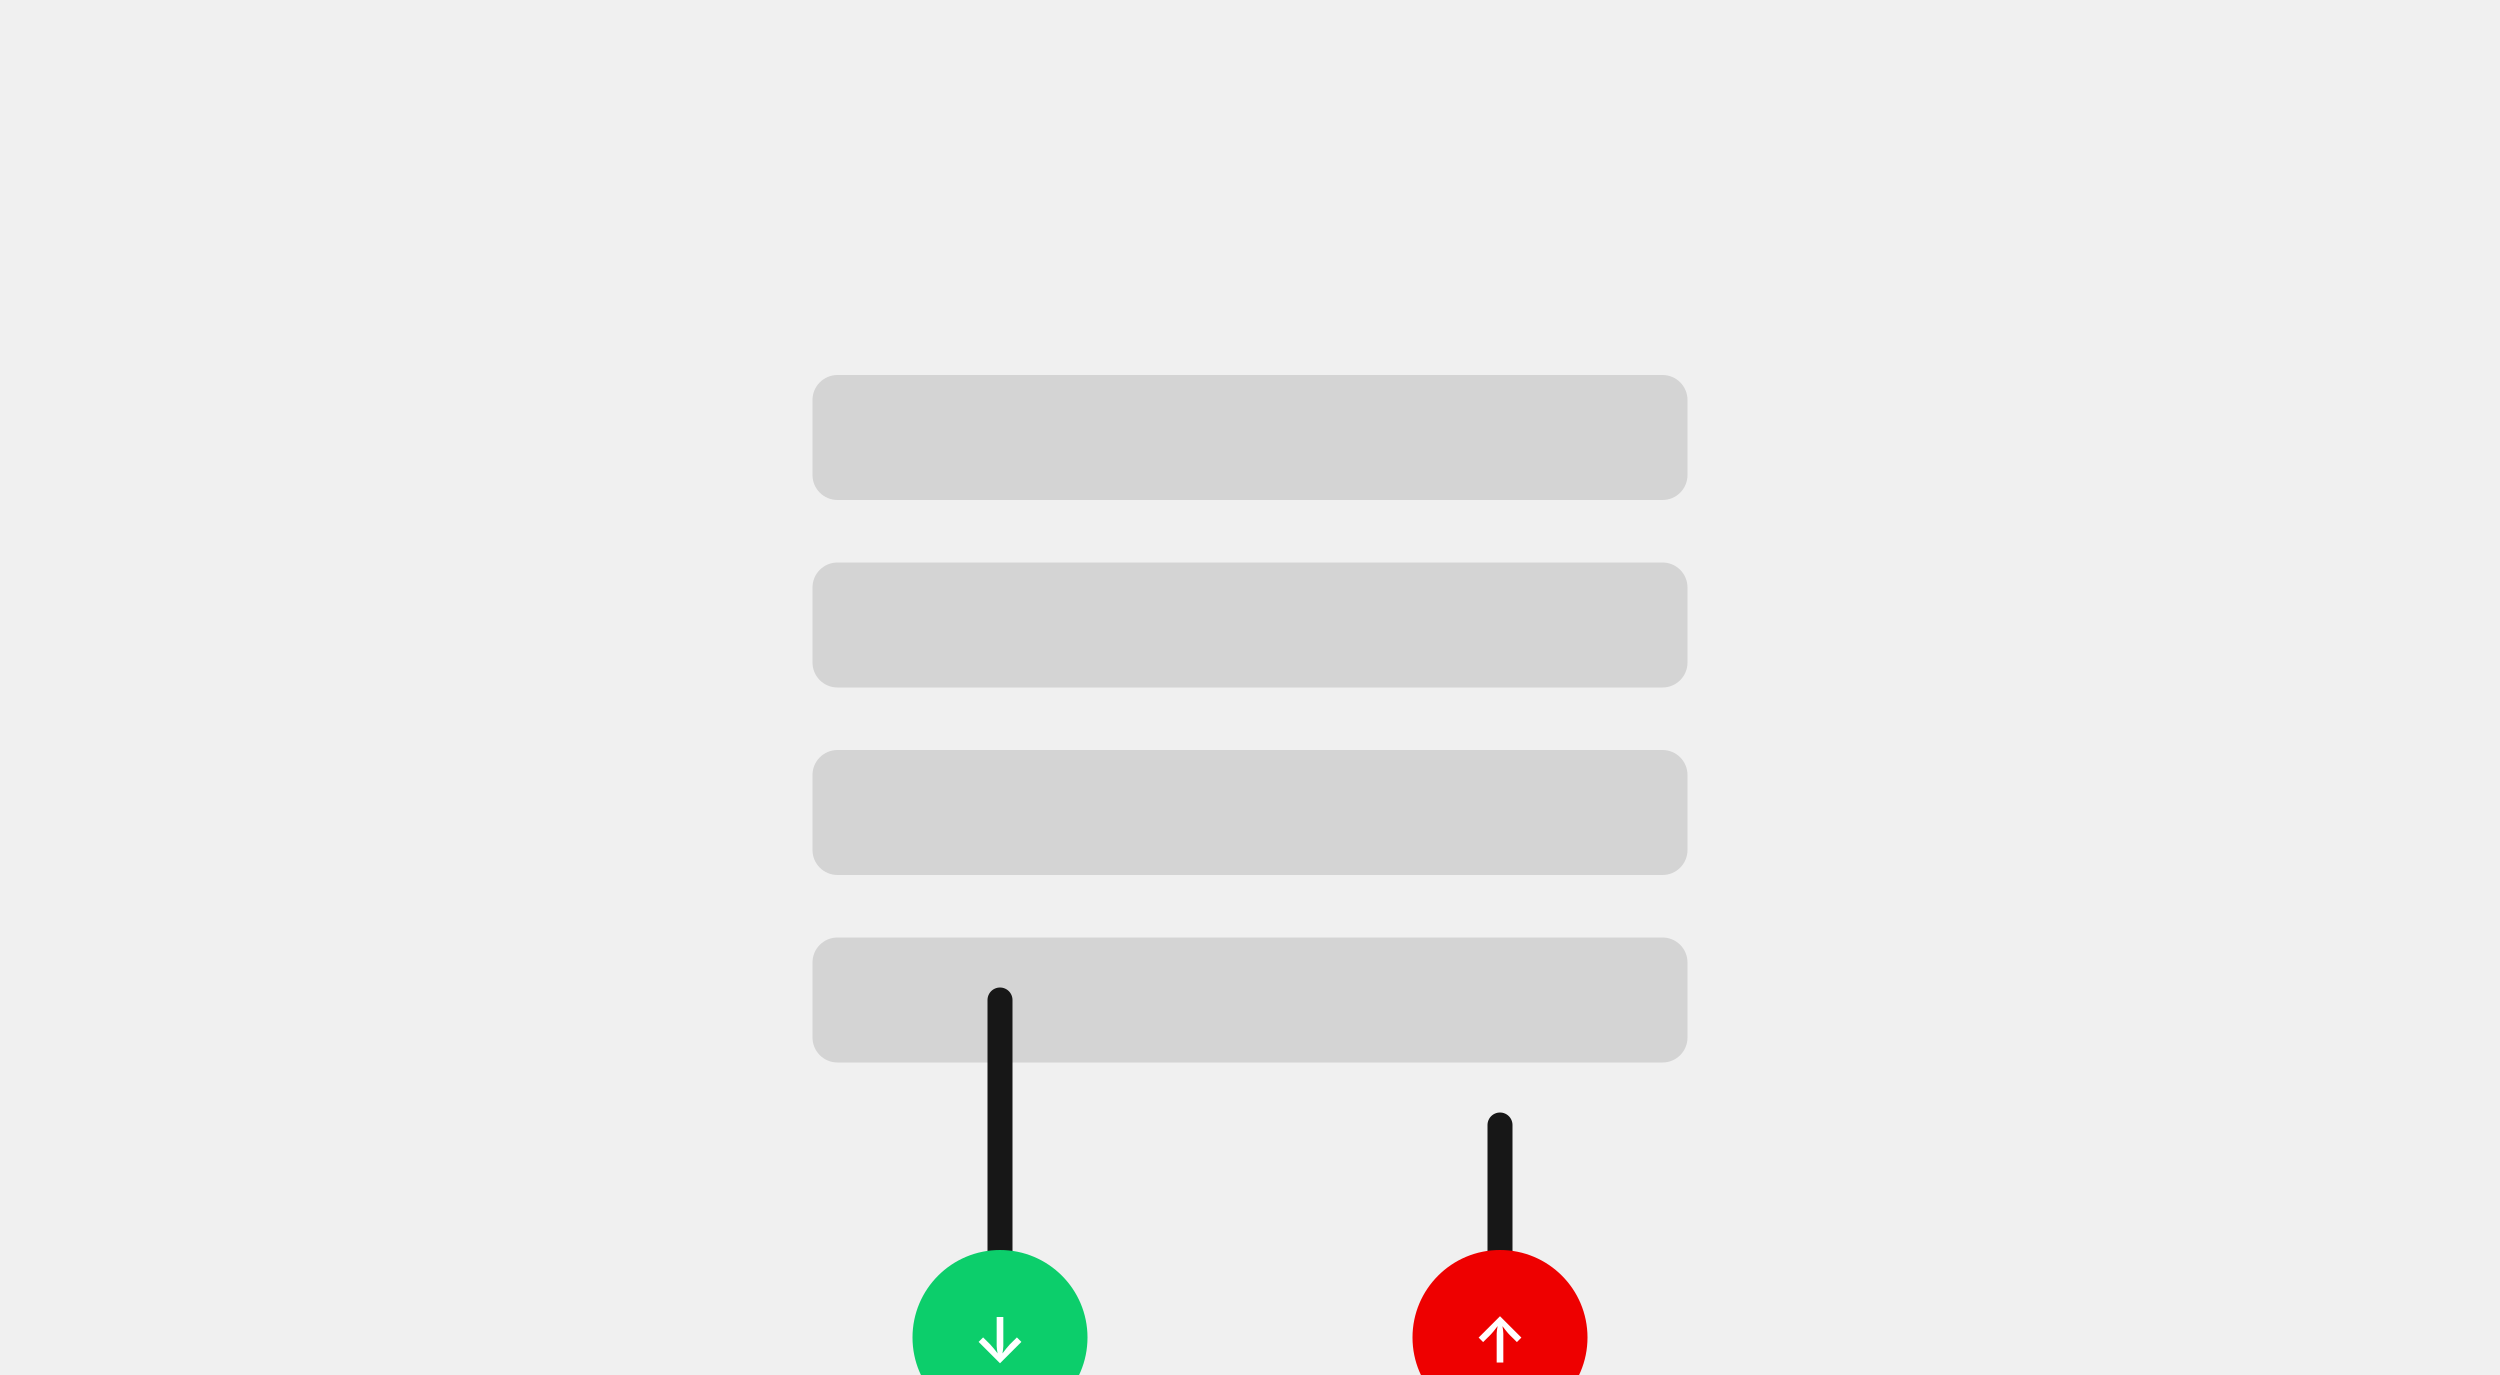
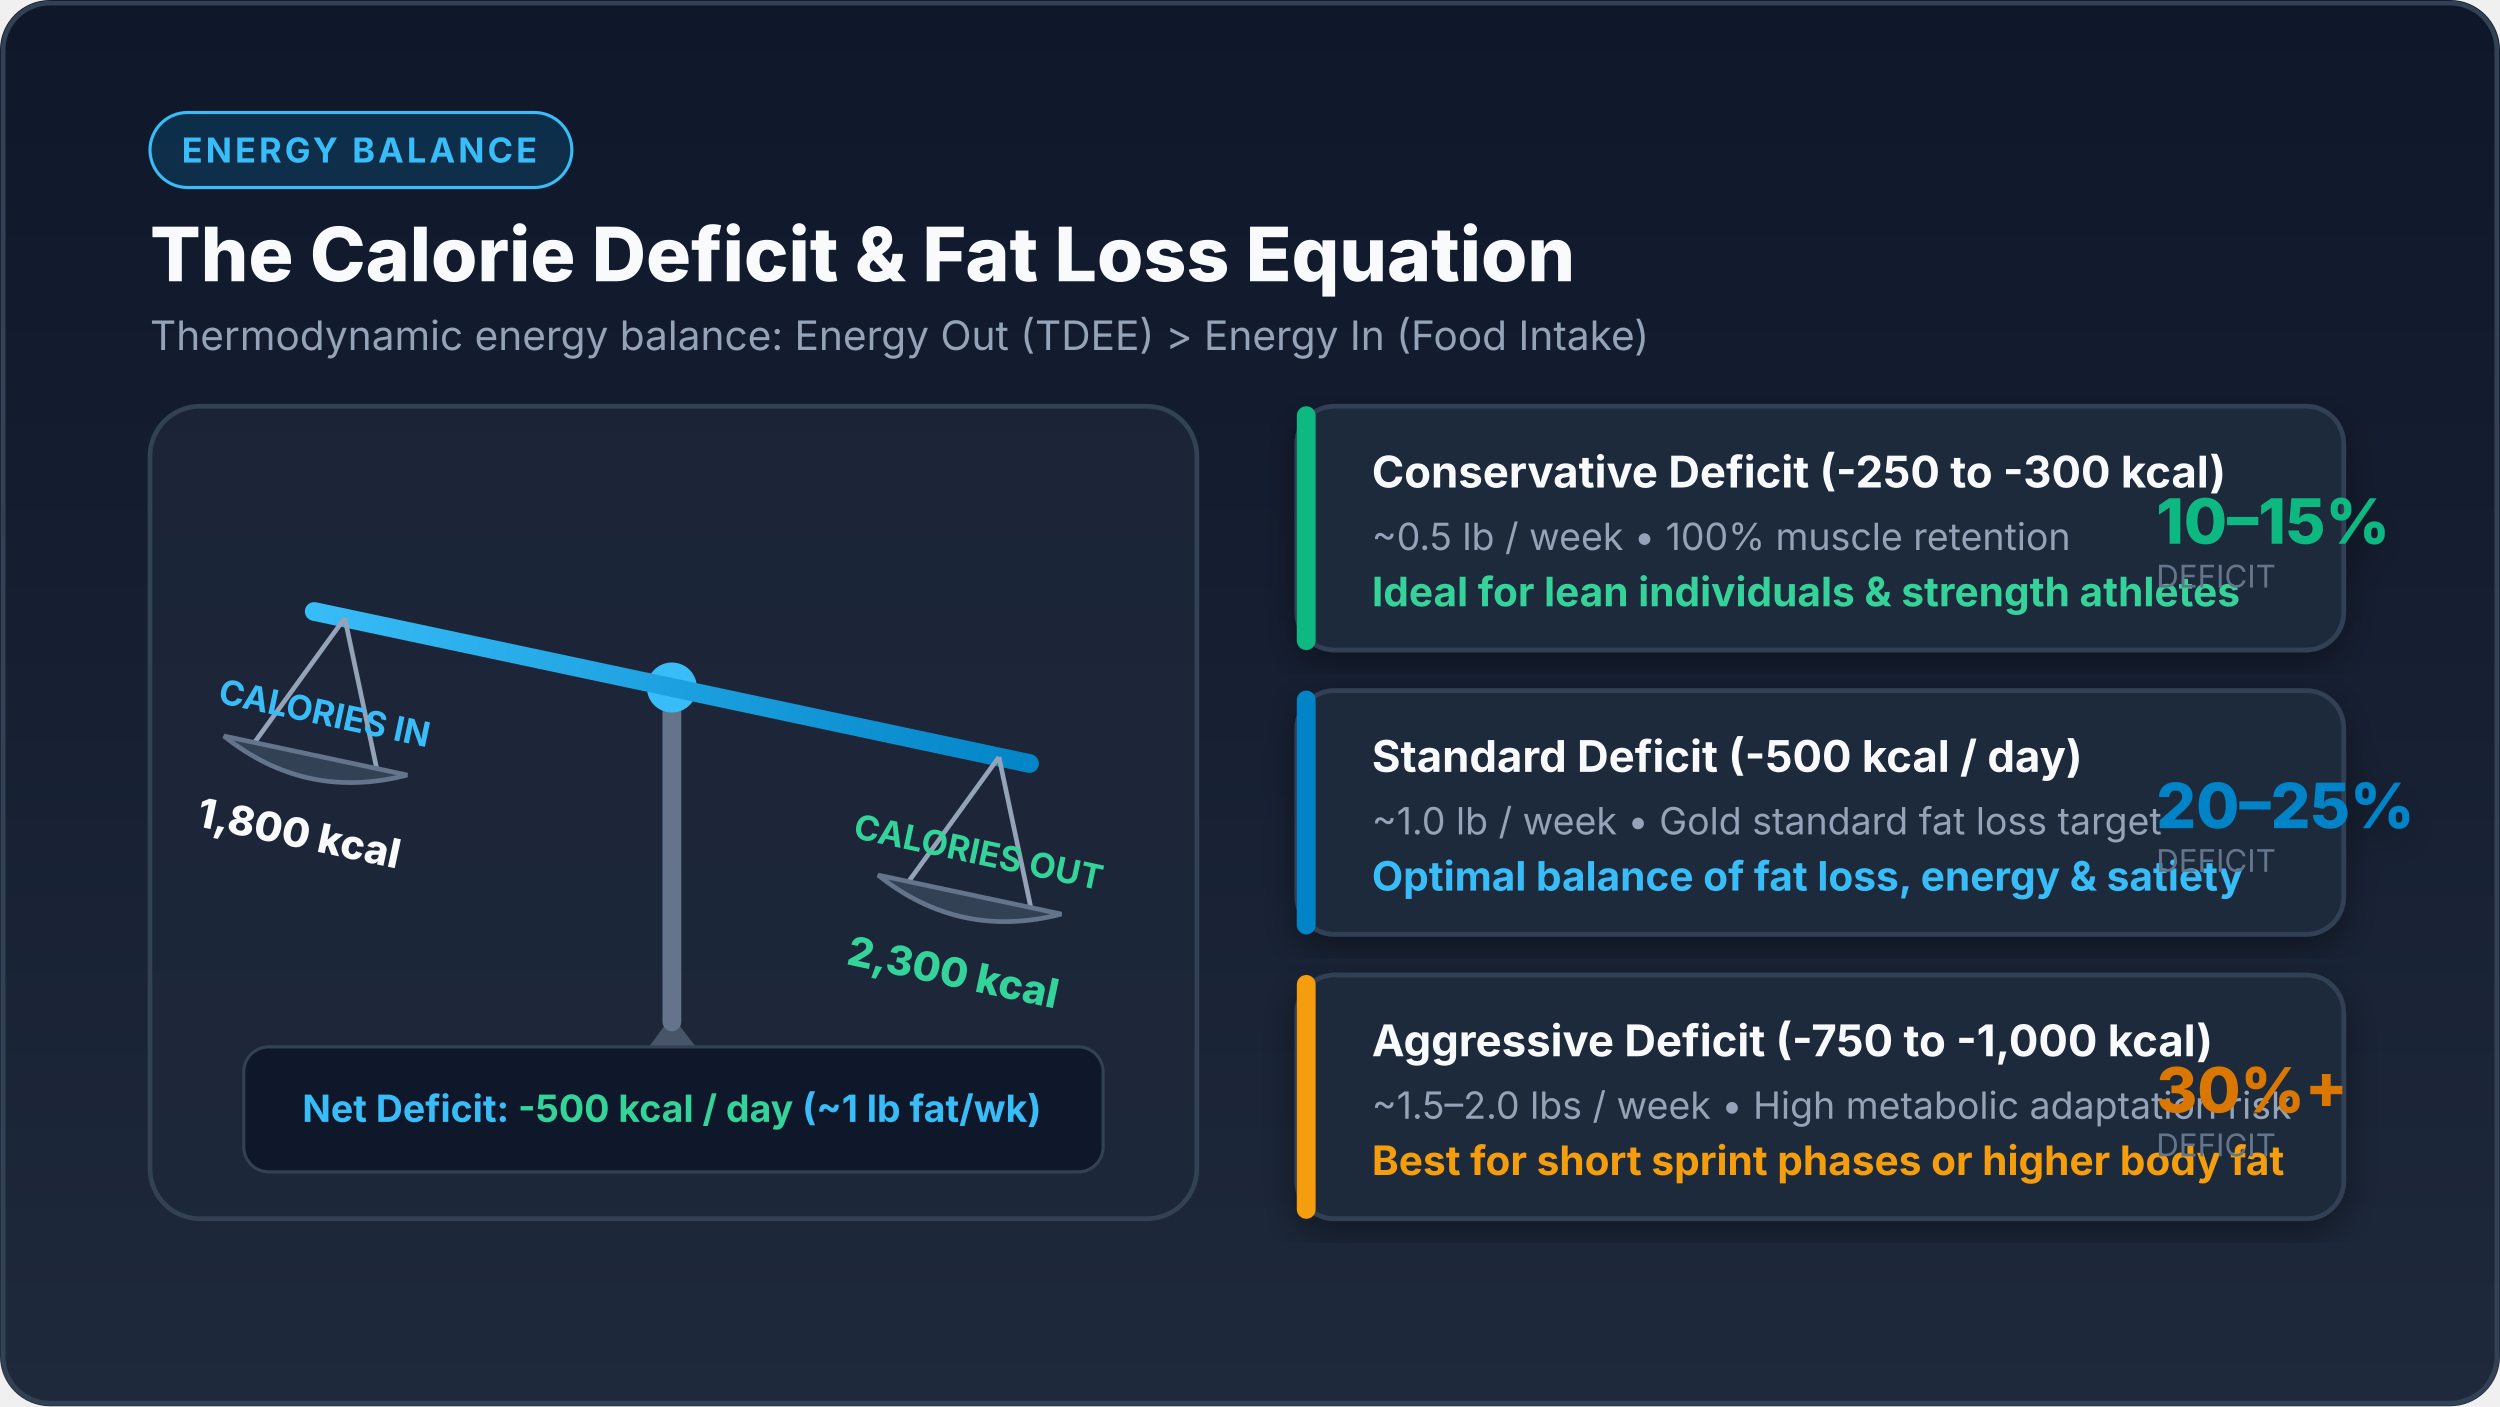
- <svg xmlns="http://www.w3.org/2000/svg" viewBox="0 0 400 220" role="img" aria-hidden="true">
-   <rect width="400" height="220" rx="16" fill="transparent" />
-   <g transform="translate(200 110)">
-     <rect x="-70" y="-50" width="140" height="20" rx="4" fill="#d4d4d4" />
-     <rect x="-70" y="-20" width="140" height="20" rx="4" fill="#d4d4d4" />
-     <rect x="-70" y="10" width="140" height="20" rx="4" fill="#d4d4d4" />
-     <rect x="-70" y="40" width="140" height="20" rx="4" fill="#d4d4d4" />
-     <line x1="-40" y1="100" x2="-40" y2="50" stroke="#171717" stroke-width="4" stroke-linecap="round" />
-     <line x1="40" y1="100" x2="40" y2="70" stroke="#171717" stroke-width="4" stroke-linecap="round" />
-     <circle cx="-40" cy="104" r="14" fill="#0cce6b" />
-     <text x="-40" y="108" font-family="Inter, system-ui, sans-serif" font-size="10" font-weight="600" fill="#ffffff" text-anchor="middle">↓</text>
-     <circle cx="40" cy="104" r="14" fill="#ee0000" />
-     <text x="40" y="108" font-family="Inter, system-ui, sans-serif" font-size="10" font-weight="600" fill="#ffffff" text-anchor="middle">↑</text>
-     <text x="0" y="146" font-family="Inter, system-ui, sans-serif" font-size="12" fill="#6b6b6b" text-anchor="middle">Eat less than you burn to lose fat</text>
+ <svg xmlns="http://www.w3.org/2000/svg" viewBox="0 0 800 450" width="800" height="450" role="img" aria-label="Energy Balance and Calorie Deficit Science Diagram">
+   <defs>
+     <linearGradient id="deficitSky" x1="0%" y1="0%" x2="0%" y2="100%">
+       <stop offset="0%" stop-color="#0f172a" />
+       <stop offset="100%" stop-color="#1e293b" />
+     </linearGradient>
+     <linearGradient id="goldBeam" x1="0%" y1="0%" x2="100%" y2="0%">
+       <stop offset="0%" stop-color="#38bdf8" />
+       <stop offset="100%" stop-color="#0284c7" />
+     </linearGradient>
+     <filter id="deficitCardGlow" x="-10%" y="-10%" width="120%" height="120%">
+       <feDropShadow dx="0" dy="4" stdDeviation="6" flood-color="#000000" flood-opacity="0.4" />
+     </filter>
+   </defs>
+   <rect width="800" height="450" rx="16" fill="url(#deficitSky)" />
+   <rect x="1" y="1" width="798" height="448" rx="15" fill="none" stroke="#334155" stroke-width="1.5" />
+   <g transform="translate(48, 36)">
+     <rect x="0" y="0" width="135" height="24" rx="12" fill="#0284c7" fill-opacity="0.2" stroke="#38bdf8" stroke-width="1" />
+     <text x="67" y="16" font-family="system-ui, -apple-system, sans-serif" font-size="11" font-weight="700" fill="#38bdf8" text-anchor="middle" letter-spacing="1">ENERGY BALANCE</text>
+     <text x="0" y="54" font-family="system-ui, -apple-system, sans-serif" font-size="24" font-weight="800" fill="#f8fafc">The Calorie Deficit &amp; Fat Loss Equation</text>
+     <text x="0" y="76" font-family="system-ui, -apple-system, sans-serif" font-size="13" fill="#94a3b8">Thermodynamic energy balance: Energy Out (TDEE) &gt; Energy In (Food Intake)</text>
+   </g>
+   <g transform="translate(48, 130)">
+     <rect width="335" height="260" rx="16" fill="#1e293b" fill-opacity="0.7" stroke="#334155" stroke-width="1.5" />
+     <path d="M167 195 L145 225 L190 225 Z" fill="#475569" />
+     <rect x="164" y="90" width="6" height="110" rx="3" fill="#64748b" />
+     <circle cx="167" cy="90" r="8" fill="#38bdf8" />
+     <g transform="rotate(12 167 90)">
+       <rect x="47" y="87" width="240" height="6" rx="3" fill="url(#goldBeam)" />
+       <line x1="60" y1="90" x2="40" y2="135" stroke="#94a3b8" stroke-width="1.5" />
+       <line x1="60" y1="90" x2="80" y2="135" stroke="#94a3b8" stroke-width="1.5" />
+       <path d="M30 135 Q60 150 90 135 Z" fill="#334155" stroke="#64748b" stroke-width="1.5" />
+       <text x="60" y="125" font-family="system-ui, -apple-system, sans-serif" font-size="11" font-weight="700" fill="#38bdf8" text-anchor="middle">CALORIES IN</text>
+       <text x="60" y="165" font-family="system-ui, -apple-system, sans-serif" font-size="13" font-weight="800" fill="#f8fafc" text-anchor="middle">1,800 kcal</text>
+       <line x1="274" y1="90" x2="254" y2="135" stroke="#94a3b8" stroke-width="1.5" />
+       <line x1="274" y1="90" x2="294" y2="135" stroke="#94a3b8" stroke-width="1.5" />
+       <path d="M244 135 Q274 150 304 135 Z" fill="#334155" stroke="#64748b" stroke-width="1.5" />
+       <text x="274" y="125" font-family="system-ui, -apple-system, sans-serif" font-size="11" font-weight="700" fill="#34d399" text-anchor="middle">CALORIES OUT</text>
+       <text x="274" y="165" font-family="system-ui, -apple-system, sans-serif" font-size="13" font-weight="800" fill="#34d399" text-anchor="middle">2,300 kcal</text>
+     </g>
+     <g transform="translate(30, 205)">
+       <rect width="275" height="40" rx="8" fill="#0f172a" stroke="#334155" stroke-width="1" />
+       <text x="137" y="24" font-family="system-ui, -apple-system, sans-serif" font-size="12" font-weight="700" fill="#38bdf8" text-anchor="middle">
+         Net Deficit: <tspan fill="#34d399">-500 kcal / day</tspan> (~1 lb fat/wk)
+       </text>
+     </g>
+   </g>
+   <g transform="translate(415, 130)" filter="url(#deficitCardGlow)">
+     <rect width="335" height="78" rx="12" fill="#1e293b" stroke="#334155" stroke-width="1.5" />
+     <rect x="0" y="0" width="6" height="78" rx="3" fill="#10b981" />
+     <text x="24" y="26" font-family="system-ui, -apple-system, sans-serif" font-size="14" font-weight="700" fill="#f8fafc">Conservative Deficit (-250 to -300 kcal)</text>
+     <text x="24" y="46" font-family="system-ui, -apple-system, sans-serif" font-size="12" fill="#94a3b8">~0.5 lb / week • 100% muscle retention</text>
+     <text x="24" y="64" font-family="system-ui, -apple-system, sans-serif" font-size="13" font-weight="700" fill="#34d399">Ideal for lean individuals &amp; strength athletes</text>
+     <text x="275" y="44" font-family="system-ui, -apple-system, sans-serif" font-size="20" font-weight="800" fill="#10b981">10–15%</text>
+     <text x="275" y="58" font-family="system-ui, -apple-system, sans-serif" font-size="10" fill="#64748b">DEFICIT</text>
+   </g>
+   <g transform="translate(415, 221)" filter="url(#deficitCardGlow)">
+     <rect width="335" height="78" rx="12" fill="#1e293b" stroke="#334155" stroke-width="1.5" />
+     <rect x="0" y="0" width="6" height="78" rx="3" fill="#0284c7" />
+     <text x="24" y="26" font-family="system-ui, -apple-system, sans-serif" font-size="14" font-weight="700" fill="#f8fafc">Standard Deficit (-500 kcal / day)</text>
+     <text x="24" y="46" font-family="system-ui, -apple-system, sans-serif" font-size="12" fill="#94a3b8">~1.0 lb / week • Gold standard fat loss target</text>
+     <text x="24" y="64" font-family="system-ui, -apple-system, sans-serif" font-size="13" font-weight="700" fill="#38bdf8">Optimal balance of fat loss, energy &amp; satiety</text>
+     <text x="275" y="44" font-family="system-ui, -apple-system, sans-serif" font-size="20" font-weight="800" fill="#0284c7">20–25%</text>
+     <text x="275" y="58" font-family="system-ui, -apple-system, sans-serif" font-size="10" fill="#64748b">DEFICIT</text>
+   </g>
+   <g transform="translate(415, 312)" filter="url(#deficitCardGlow)">
+     <rect width="335" height="78" rx="12" fill="#1e293b" stroke="#334155" stroke-width="1.5" />
+     <rect x="0" y="0" width="6" height="78" rx="3" fill="#f59e0b" />
+     <text x="24" y="26" font-family="system-ui, -apple-system, sans-serif" font-size="14" font-weight="700" fill="#f8fafc">Aggressive Deficit (-750 to -1,000 kcal)</text>
+     <text x="24" y="46" font-family="system-ui, -apple-system, sans-serif" font-size="12" fill="#94a3b8">~1.5–2.0 lbs / week • High metabolic adaptation risk</text>
+     <text x="24" y="64" font-family="system-ui, -apple-system, sans-serif" font-size="13" font-weight="700" fill="#f59e0b">Best for short sprint phases or higher body fat</text>
+     <text x="275" y="44" font-family="system-ui, -apple-system, sans-serif" font-size="20" font-weight="800" fill="#d97706">30%+</text>
+     <text x="275" y="58" font-family="system-ui, -apple-system, sans-serif" font-size="10" fill="#64748b">DEFICIT</text>
  </g>
</svg>
